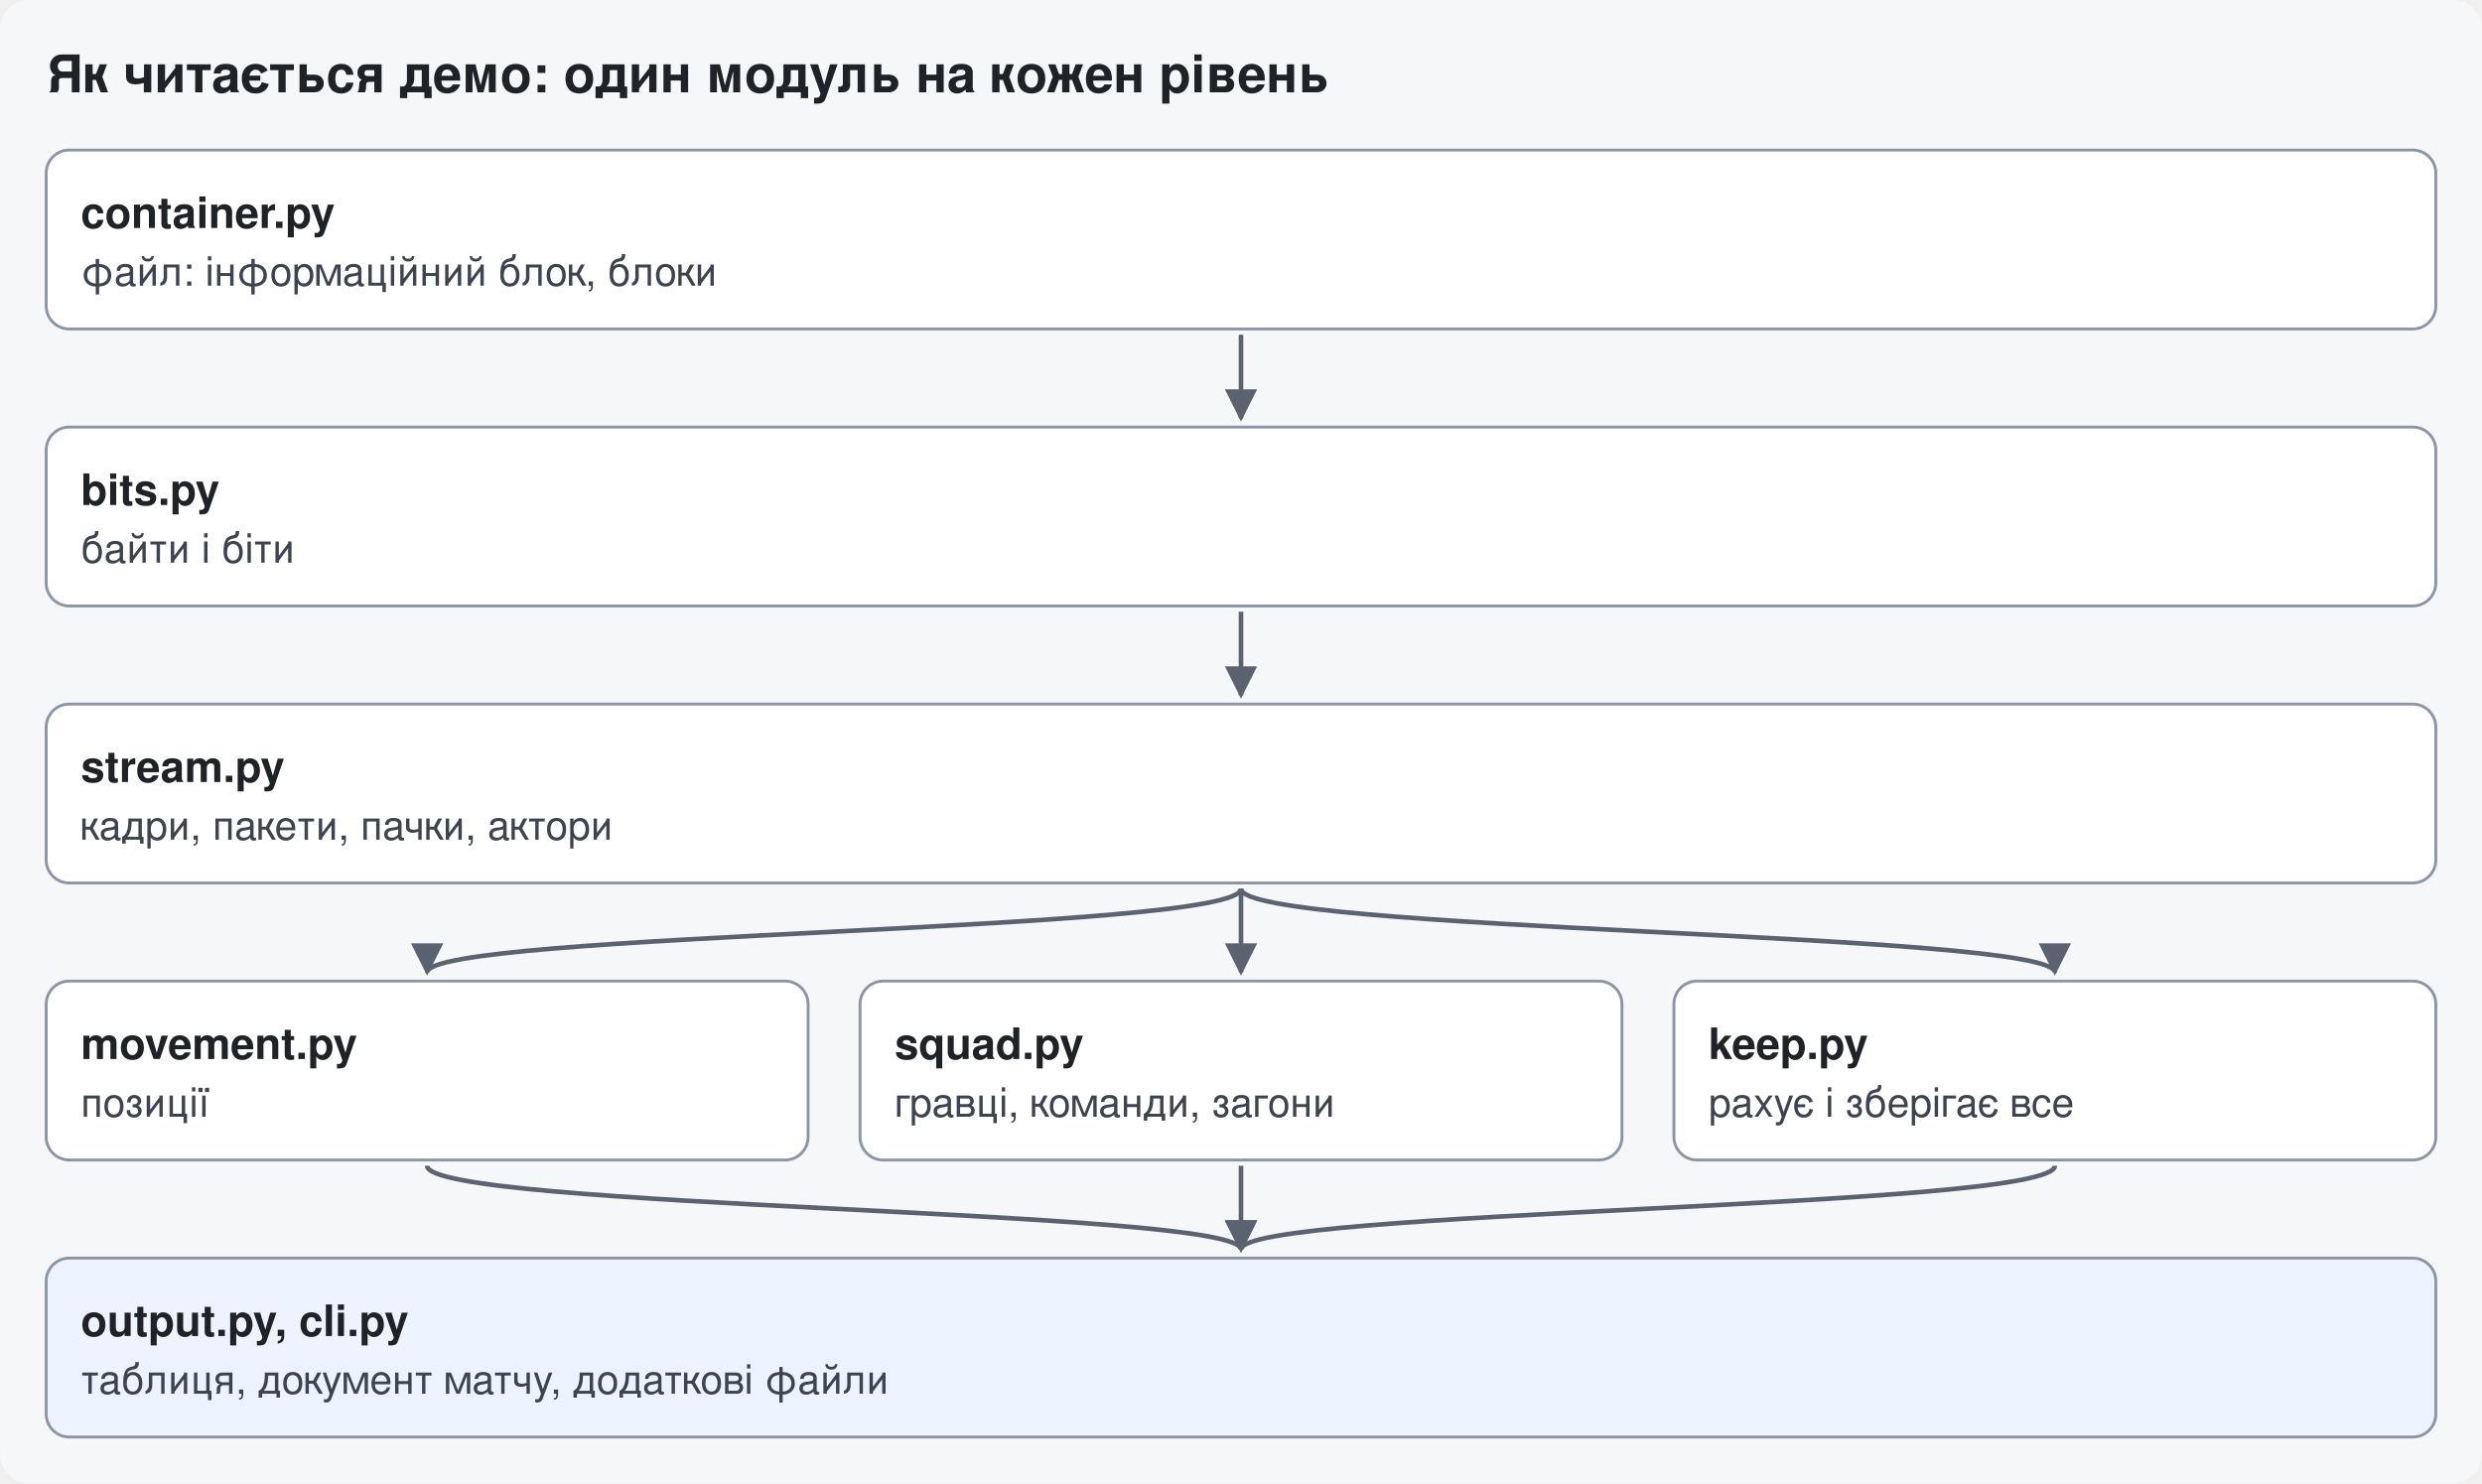
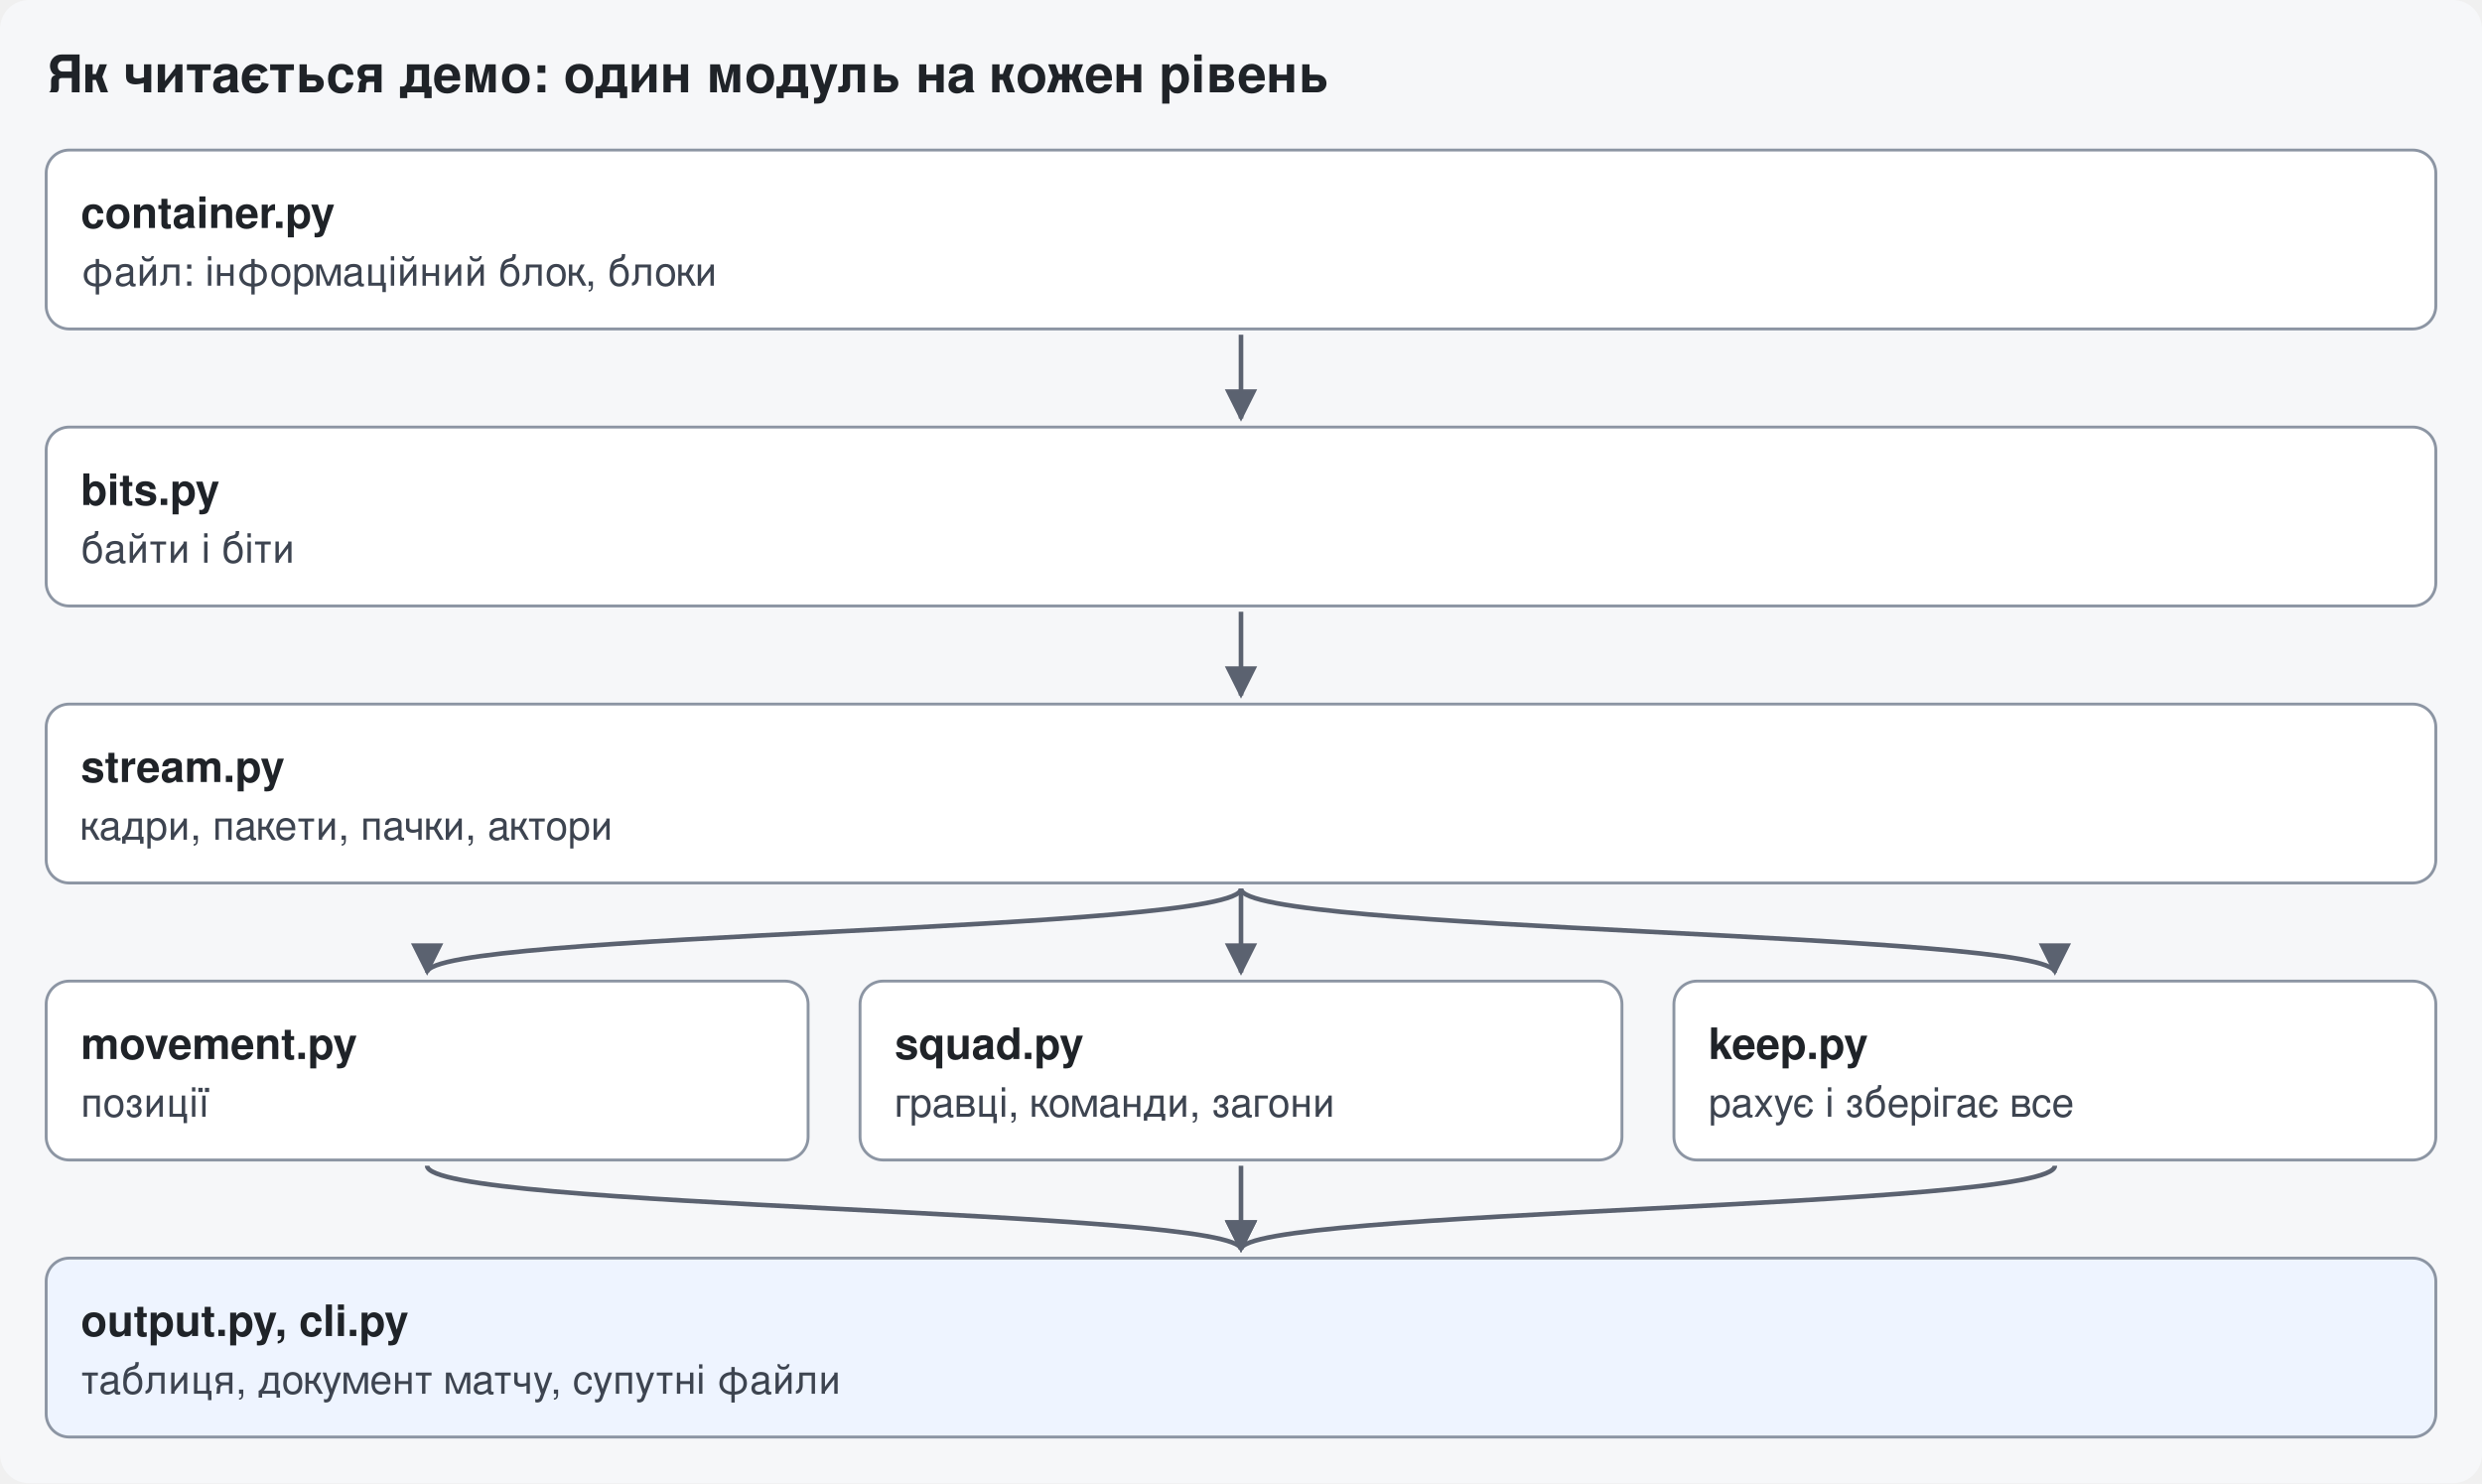
<svg xmlns="http://www.w3.org/2000/svg" width="860" height="514" viewBox="0 0 860 514" font-family="Segoe UI,Helvetica,Arial,sans-serif">
  <defs>
    <marker id="a" viewBox="0 0 10 10" refX="9" refY="5" markerWidth="7" markerHeight="7" orient="auto">
      <path d="M0,0L10,5L0,10z" fill="#5b6270" />
    </marker>
  </defs>
  <rect width="860" height="514" rx="10" fill="#f6f7f9" />
  <text x="16" y="32" font-size="18" fill="#1f2328" font-weight="600">Як читається демо: один модуль на кожен рівень</text>
  <rect x="16" y="52" width="828" height="62" rx="8" fill="#ffffff" stroke="#8c95a3" />
  <text x="28" y="79" font-size="15" fill="#1f2328" font-weight="600">container.py</text>
  <text x="28" y="99" font-size="14" fill="#3d4450">файл: інформаційний блок, блоки</text>
  <rect x="16" y="148" width="828" height="62" rx="8" fill="#ffffff" stroke="#8c95a3" />
  <text x="28" y="175" font-size="15" fill="#1f2328" font-weight="600">bits.py</text>
  <text x="28" y="195" font-size="14" fill="#3d4450">байти і біти</text>
  <path d="M430,116 C430,131.0 430,131.0 430,145" fill="none" stroke="#5b6270" stroke-width="1.6" marker-end="url(#a)" />
  <rect x="16" y="244" width="828" height="62" rx="8" fill="#ffffff" stroke="#8c95a3" />
  <text x="28" y="271" font-size="15" fill="#1f2328" font-weight="600">stream.py</text>
  <text x="28" y="291" font-size="14" fill="#3d4450">кадри, пакети, пачки, актори</text>
  <path d="M430,212 C430,227.0 430,227.0 430,241" fill="none" stroke="#5b6270" stroke-width="1.6" marker-end="url(#a)" />
  <rect x="16" y="340" width="264" height="62" rx="8" fill="#ffffff" stroke="#8c95a3" />
  <text x="28" y="367" font-size="15" fill="#1f2328" font-weight="600">movement.py</text>
  <text x="28" y="387" font-size="14" fill="#3d4450">позиції</text>
  <rect x="298" y="340" width="264" height="62" rx="8" fill="#ffffff" stroke="#8c95a3" />
  <text x="310" y="367" font-size="15" fill="#1f2328" font-weight="600">squad.py</text>
  <text x="310" y="387" font-size="14" fill="#3d4450">гравці, команди, загони</text>
  <rect x="580" y="340" width="264" height="62" rx="8" fill="#ffffff" stroke="#8c95a3" />
  <text x="592" y="367" font-size="15" fill="#1f2328" font-weight="600">keep.py</text>
  <text x="592" y="387" font-size="14" fill="#3d4450">рахує і зберігає все</text>
  <path d="M430,308 C430,323.0 148,323.0 148,337" fill="none" stroke="#5b6270" stroke-width="1.6" marker-end="url(#a)" />
  <path d="M430,308 C430,323.0 430,323.0 430,337" fill="none" stroke="#5b6270" stroke-width="1.6" marker-end="url(#a)" />
  <path d="M430,308 C430,323.0 712,323.0 712,337" fill="none" stroke="#5b6270" stroke-width="1.6" marker-end="url(#a)" />
  <rect x="16" y="436" width="828" height="62" rx="8" fill="#eef4ff" stroke="#8c95a3" />
  <text x="28" y="463" font-size="15" fill="#1f2328" font-weight="600">output.py, cli.py</text>
-   <text x="28" y="483" font-size="14" fill="#3d4450">таблиця, документ матчу, додаткові файли</text>
+   <text x="28" y="483" font-size="14" fill="#3d4450">таблиця, документ матчу, супутні файли</text>
  <path d="M148,404 C148,419.0 430,419.0 430,433" fill="none" stroke="#5b6270" stroke-width="1.6" marker-end="url(#a)" />
  <path d="M430,404 C430,419.0 430,419.0 430,433" fill="none" stroke="#5b6270" stroke-width="1.6" marker-end="url(#a)" />
  <path d="M712,404 C712,419.0 430,419.0 430,433" fill="none" stroke="#5b6270" stroke-width="1.6" marker-end="url(#a)" />
</svg>
